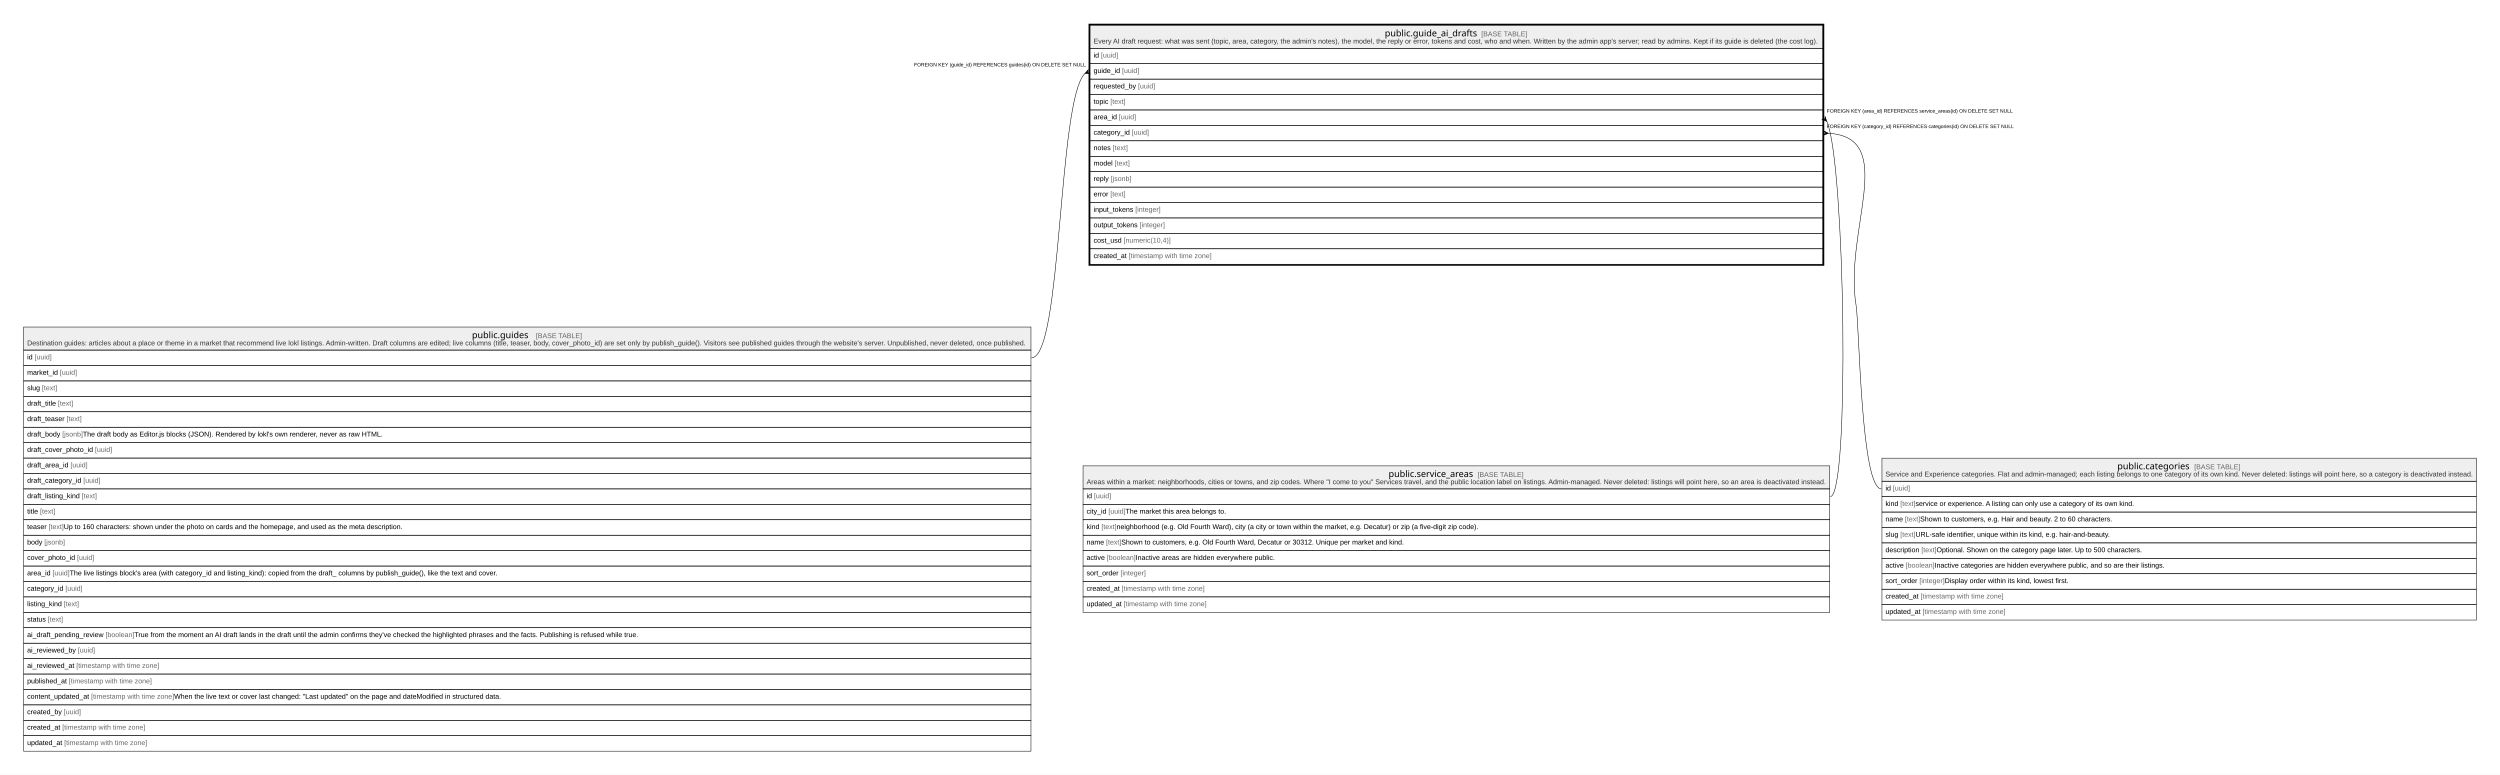
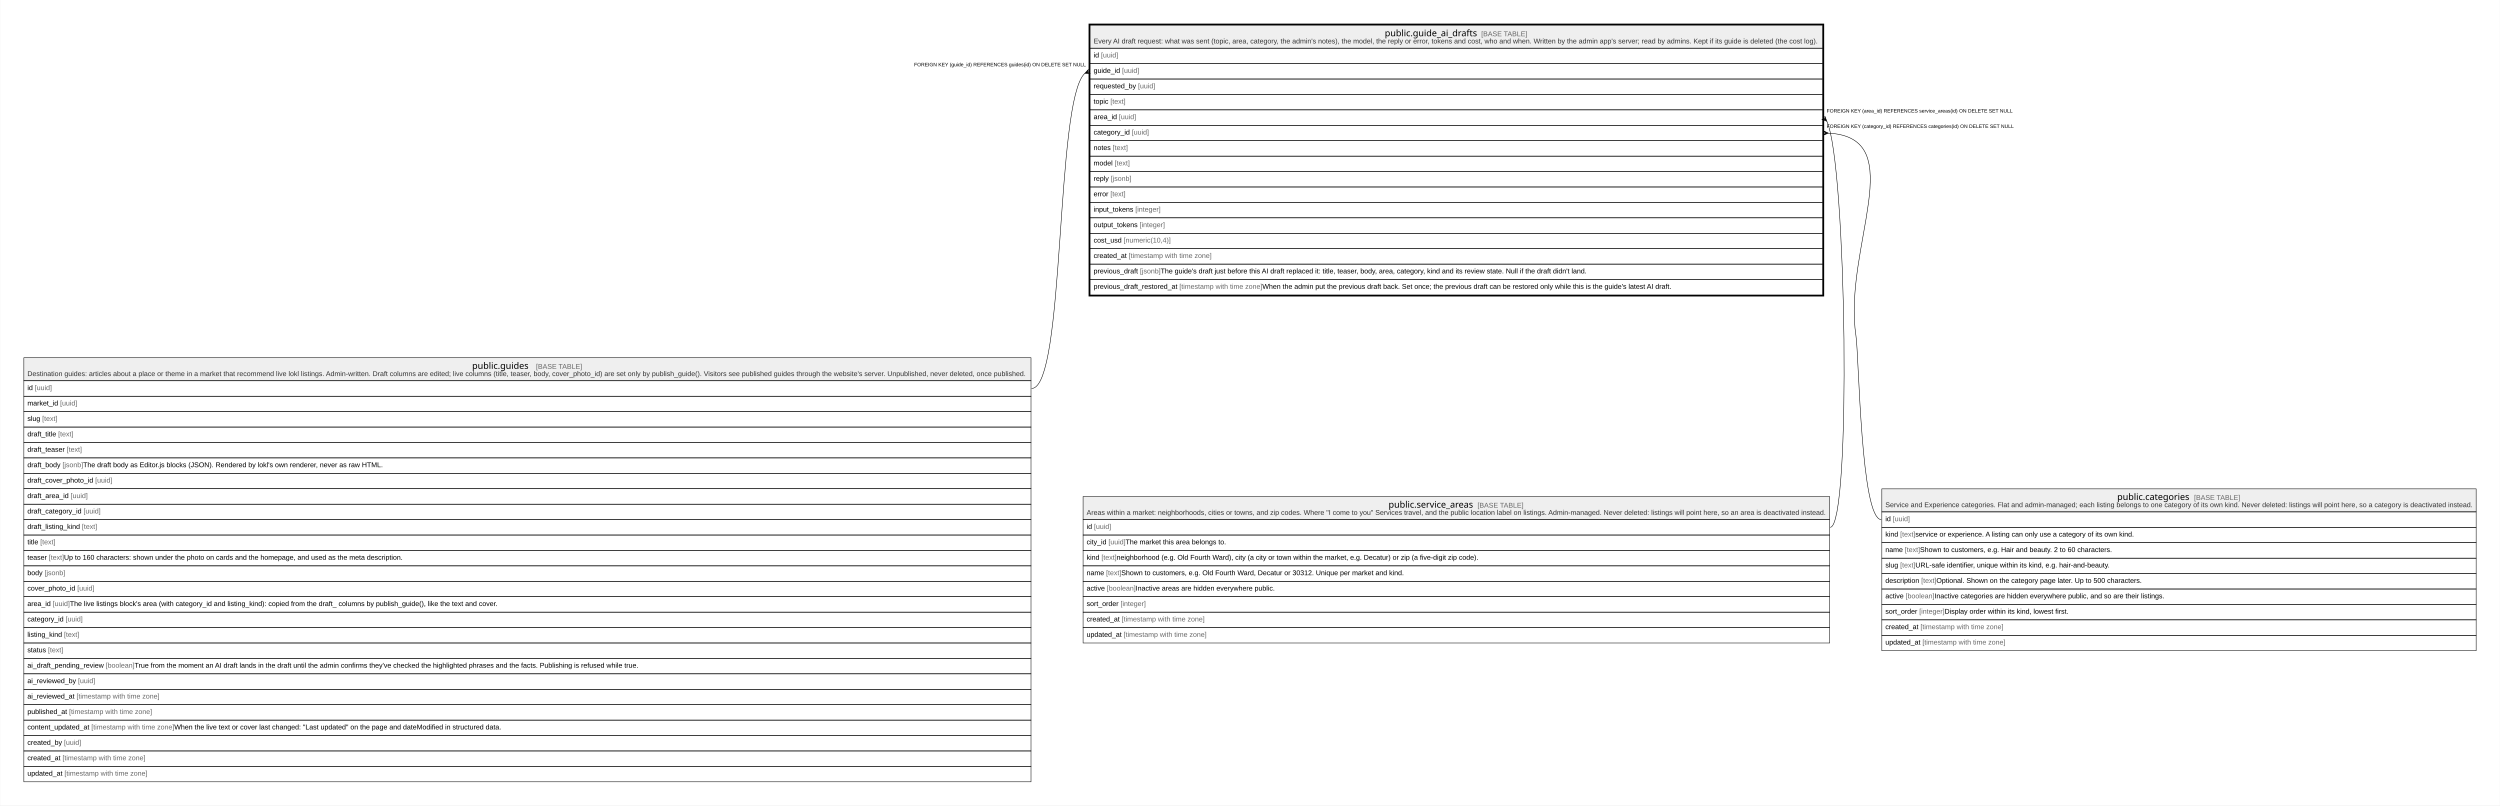
- <svg xmlns="http://www.w3.org/2000/svg" width="4991pt" height="1547pt" viewBox="0.00 0.00 4991.37 1546.80">
-   <g id="graph0" class="graph" transform="scale(1 1) rotate(0) translate(4 1542.8)">
-     <polygon fill="white" stroke="none" points="-4,4 -4,-1542.8 4987.37,-1542.8 4987.37,4 -4,4" />
+ <svg xmlns="http://www.w3.org/2000/svg" width="4991pt" height="1608pt" viewBox="0.00 0.00 4991.37 1608.40">
+   <g id="graph0" class="graph" transform="scale(1 1) rotate(0) translate(4 1604.4)">
+     <polygon fill="white" stroke="none" points="-4,4 -4,-1604.4 4987.37,-1604.4 4987.37,4 -4,4" />
    <g id="node1" class="node">
-       <polygon fill="#efefef" stroke="none" points="2172.36,-1446.6 2172.36,-1492.6 3635.2,-1492.6 3635.2,-1446.6 2172.36,-1446.6" />
-       <polygon fill="none" stroke="black" points="2172.36,-1446.6 2172.36,-1492.6 3635.2,-1492.6 3635.2,-1446.6 2172.36,-1446.6" />
-       <text text-anchor="start" x="2760.81" y="-1470.4" font-family="Arial Bold" font-size="18.00">public.guide_ai_drafts</text>
-       <text text-anchor="start" x="2922.27" y="-1470.4" font-family="Arial" font-size="14.00">    </text>
-       <text text-anchor="start" x="2953.38" y="-1470.4" font-family="Arial" font-size="14.00" fill="#666666">[BASE TABLE]</text>
-       <text text-anchor="start" x="2179.36" y="-1456" font-family="Arial" font-size="14.00" fill="#333333">Every AI draft request: what was sent (topic, area, category, the admin's notes), the model, the reply or error, tokens and cost, who and when. Written by the admin app's server; read by admins. Kept if its guide is deleted (the cost log).</text>
+       <polygon fill="#efefef" stroke="none" points="2172.36,-1508.2 2172.36,-1554.2 3635.2,-1554.2 3635.2,-1508.2 2172.36,-1508.2" />
+       <polygon fill="none" stroke="black" points="2172.36,-1508.2 2172.36,-1554.2 3635.2,-1554.2 3635.2,-1508.2 2172.36,-1508.2" />
+       <text text-anchor="start" x="2760.81" y="-1532" font-family="Arial Bold" font-size="18.00">public.guide_ai_drafts</text>
+       <text text-anchor="start" x="2922.27" y="-1532" font-family="Arial" font-size="14.00">    </text>
+       <text text-anchor="start" x="2953.38" y="-1532" font-family="Arial" font-size="14.00" fill="#666666">[BASE TABLE]</text>
+       <text text-anchor="start" x="2179.36" y="-1517.6" font-family="Arial" font-size="14.00" fill="#333333">Every AI draft request: what was sent (topic, area, category, the admin's notes), the model, the reply or error, tokens and cost, who and when. Written by the admin app's server; read by admins. Kept if its guide is deleted (the cost log).</text>
+       <polygon fill="none" stroke="black" points="2172.36,-1477.4 2172.36,-1508.2 3635.2,-1508.2 3635.2,-1477.4 2172.36,-1477.4" />
+       <text text-anchor="start" x="2179.36" y="-1489.6" font-family="Arial" font-size="14.00">id </text>
+       <text text-anchor="start" x="2194.15" y="-1489.6" font-family="Arial" font-size="14.00" fill="#666666">[uuid]</text>
+       <polygon fill="none" stroke="black" points="2172.36,-1446.6 2172.36,-1477.4 3635.2,-1477.4 3635.2,-1446.6 2172.36,-1446.6" />
+       <text text-anchor="start" x="2179.36" y="-1458.8" font-family="Arial" font-size="14.00">guide_id </text>
+       <text text-anchor="start" x="2236.19" y="-1458.8" font-family="Arial" font-size="14.00" fill="#666666">[uuid]</text>
      <polygon fill="none" stroke="black" points="2172.36,-1415.8 2172.36,-1446.6 3635.2,-1446.6 3635.2,-1415.8 2172.36,-1415.8" />
-       <text text-anchor="start" x="2179.36" y="-1428" font-family="Arial" font-size="14.00">id </text>
-       <text text-anchor="start" x="2194.15" y="-1428" font-family="Arial" font-size="14.00" fill="#666666">[uuid]</text>
+       <text text-anchor="start" x="2179.36" y="-1428" font-family="Arial" font-size="14.00">requested_by </text>
+       <text text-anchor="start" x="2268.09" y="-1428" font-family="Arial" font-size="14.00" fill="#666666">[uuid]</text>
      <polygon fill="none" stroke="black" points="2172.36,-1385 2172.36,-1415.8 3635.2,-1415.8 3635.2,-1385 2172.36,-1385" />
-       <text text-anchor="start" x="2179.36" y="-1397.2" font-family="Arial" font-size="14.00">guide_id </text>
-       <text text-anchor="start" x="2236.19" y="-1397.2" font-family="Arial" font-size="14.00" fill="#666666">[uuid]</text>
+       <text text-anchor="start" x="2179.36" y="-1397.2" font-family="Arial" font-size="14.00">topic </text>
+       <text text-anchor="start" x="2212.82" y="-1397.2" font-family="Arial" font-size="14.00" fill="#666666">[text]</text>
      <polygon fill="none" stroke="black" points="2172.36,-1354.2 2172.36,-1385 3635.2,-1385 3635.2,-1354.2 2172.36,-1354.2" />
-       <text text-anchor="start" x="2179.36" y="-1366.4" font-family="Arial" font-size="14.00">requested_by </text>
-       <text text-anchor="start" x="2268.09" y="-1366.4" font-family="Arial" font-size="14.00" fill="#666666">[uuid]</text>
+       <text text-anchor="start" x="2179.36" y="-1366.4" font-family="Arial" font-size="14.00">area_id </text>
+       <text text-anchor="start" x="2229.95" y="-1366.4" font-family="Arial" font-size="14.00" fill="#666666">[uuid]</text>
      <polygon fill="none" stroke="black" points="2172.36,-1323.4 2172.36,-1354.2 3635.2,-1354.2 3635.2,-1323.4 2172.36,-1323.4" />
-       <text text-anchor="start" x="2179.36" y="-1335.6" font-family="Arial" font-size="14.00">topic </text>
-       <text text-anchor="start" x="2212.82" y="-1335.6" font-family="Arial" font-size="14.00" fill="#666666">[text]</text>
+       <text text-anchor="start" x="2179.36" y="-1335.6" font-family="Arial" font-size="14.00">category_id </text>
+       <text text-anchor="start" x="2255.63" y="-1335.6" font-family="Arial" font-size="14.00" fill="#666666">[uuid]</text>
      <polygon fill="none" stroke="black" points="2172.36,-1292.6 2172.36,-1323.4 3635.2,-1323.4 3635.2,-1292.6 2172.36,-1292.6" />
-       <text text-anchor="start" x="2179.36" y="-1304.8" font-family="Arial" font-size="14.00">area_id </text>
-       <text text-anchor="start" x="2229.95" y="-1304.8" font-family="Arial" font-size="14.00" fill="#666666">[uuid]</text>
+       <text text-anchor="start" x="2179.36" y="-1304.8" font-family="Arial" font-size="14.00">notes </text>
+       <text text-anchor="start" x="2217.5" y="-1304.8" font-family="Arial" font-size="14.00" fill="#666666">[text]</text>
      <polygon fill="none" stroke="black" points="2172.36,-1261.8 2172.36,-1292.6 3635.2,-1292.6 3635.2,-1261.8 2172.36,-1261.8" />
-       <text text-anchor="start" x="2179.36" y="-1274" font-family="Arial" font-size="14.00">category_id </text>
-       <text text-anchor="start" x="2255.63" y="-1274" font-family="Arial" font-size="14.00" fill="#666666">[uuid]</text>
+       <text text-anchor="start" x="2179.36" y="-1274" font-family="Arial" font-size="14.00">model </text>
+       <text text-anchor="start" x="2221.38" y="-1274" font-family="Arial" font-size="14.00" fill="#666666">[text]</text>
      <polygon fill="none" stroke="black" points="2172.36,-1231 2172.36,-1261.8 3635.2,-1261.8 3635.2,-1231 2172.36,-1231" />
-       <text text-anchor="start" x="2179.36" y="-1243.2" font-family="Arial" font-size="14.00">notes </text>
-       <text text-anchor="start" x="2217.5" y="-1243.2" font-family="Arial" font-size="14.00" fill="#666666">[text]</text>
+       <text text-anchor="start" x="2179.36" y="-1243.2" font-family="Arial" font-size="14.00">reply </text>
+       <text text-anchor="start" x="2213.6" y="-1243.2" font-family="Arial" font-size="14.00" fill="#666666">[jsonb]</text>
      <polygon fill="none" stroke="black" points="2172.36,-1200.2 2172.36,-1231 3635.2,-1231 3635.2,-1200.2 2172.36,-1200.2" />
-       <text text-anchor="start" x="2179.36" y="-1212.4" font-family="Arial" font-size="14.00">model </text>
-       <text text-anchor="start" x="2221.38" y="-1212.4" font-family="Arial" font-size="14.00" fill="#666666">[text]</text>
+       <text text-anchor="start" x="2179.36" y="-1212.4" font-family="Arial" font-size="14.00">error </text>
+       <text text-anchor="start" x="2212.81" y="-1212.4" font-family="Arial" font-size="14.00" fill="#666666">[text]</text>
      <polygon fill="none" stroke="black" points="2172.36,-1169.4 2172.36,-1200.2 3635.2,-1200.2 3635.2,-1169.4 2172.36,-1169.4" />
-       <text text-anchor="start" x="2179.36" y="-1181.6" font-family="Arial" font-size="14.00">reply </text>
-       <text text-anchor="start" x="2213.6" y="-1181.6" font-family="Arial" font-size="14.00" fill="#666666">[jsonb]</text>
+       <text text-anchor="start" x="2179.36" y="-1181.6" font-family="Arial" font-size="14.00">input_tokens </text>
+       <text text-anchor="start" x="2262.64" y="-1181.6" font-family="Arial" font-size="14.00" fill="#666666">[integer]</text>
      <polygon fill="none" stroke="black" points="2172.36,-1138.6 2172.36,-1169.4 3635.2,-1169.4 3635.2,-1138.6 2172.36,-1138.6" />
-       <text text-anchor="start" x="2179.36" y="-1150.8" font-family="Arial" font-size="14.00">error </text>
-       <text text-anchor="start" x="2212.81" y="-1150.8" font-family="Arial" font-size="14.00" fill="#666666">[text]</text>
+       <text text-anchor="start" x="2179.36" y="-1150.8" font-family="Arial" font-size="14.00">output_tokens </text>
+       <text text-anchor="start" x="2271.21" y="-1150.8" font-family="Arial" font-size="14.00" fill="#666666">[integer]</text>
      <polygon fill="none" stroke="black" points="2172.36,-1107.8 2172.36,-1138.6 3635.2,-1138.6 3635.2,-1107.8 2172.36,-1107.8" />
-       <text text-anchor="start" x="2179.36" y="-1120" font-family="Arial" font-size="14.00">input_tokens </text>
-       <text text-anchor="start" x="2262.64" y="-1120" font-family="Arial" font-size="14.00" fill="#666666">[integer]</text>
+       <text text-anchor="start" x="2179.36" y="-1120" font-family="Arial" font-size="14.00">cost_usd </text>
+       <text text-anchor="start" x="2239.29" y="-1120" font-family="Arial" font-size="14.00" fill="#666666">[numeric(10,4)]</text>
      <polygon fill="none" stroke="black" points="2172.36,-1077 2172.36,-1107.8 3635.2,-1107.8 3635.2,-1077 2172.36,-1077" />
-       <text text-anchor="start" x="2179.36" y="-1089.2" font-family="Arial" font-size="14.00">output_tokens </text>
-       <text text-anchor="start" x="2271.21" y="-1089.2" font-family="Arial" font-size="14.00" fill="#666666">[integer]</text>
+       <text text-anchor="start" x="2179.36" y="-1089.2" font-family="Arial" font-size="14.00">created_at </text>
+       <text text-anchor="start" x="2249.41" y="-1089.2" font-family="Arial" font-size="14.00" fill="#666666">[timestamp with time zone]</text>
      <polygon fill="none" stroke="black" points="2172.36,-1046.2 2172.36,-1077 3635.2,-1077 3635.2,-1046.2 2172.36,-1046.2" />
-       <text text-anchor="start" x="2179.36" y="-1058.4" font-family="Arial" font-size="14.00">cost_usd </text>
-       <text text-anchor="start" x="2239.29" y="-1058.4" font-family="Arial" font-size="14.00" fill="#666666">[numeric(10,4)]</text>
+       <text text-anchor="start" x="2179.36" y="-1058.4" font-family="Arial" font-size="14.00">previous_draft </text>
+       <text text-anchor="start" x="2271.97" y="-1058.4" font-family="Arial" font-size="14.00" fill="#666666">[jsonb]</text>
+       <text text-anchor="start" x="2313.22" y="-1058.4" font-family="Arial" font-size="14.00"> The guide's draft just before this AI draft replaced it: title, teaser, body, area, category, kind and its review state. Null if the draft didn't land.</text>
      <polygon fill="none" stroke="black" points="2172.36,-1015.4 2172.36,-1046.2 3635.2,-1046.2 3635.2,-1015.4 2172.36,-1015.4" />
-       <text text-anchor="start" x="2179.36" y="-1027.6" font-family="Arial" font-size="14.00">created_at </text>
-       <text text-anchor="start" x="2249.41" y="-1027.6" font-family="Arial" font-size="14.00" fill="#666666">[timestamp with time zone]</text>
-       <polygon fill="none" stroke="black" stroke-width="3" points="2170.86,-1013.9 2170.86,-1494.1 3636.7,-1494.1 3636.7,-1013.9 2170.86,-1013.9" />
+       <text text-anchor="start" x="2179.36" y="-1027.6" font-family="Arial" font-size="14.00">previous_draft_restored_at </text>
+       <text text-anchor="start" x="2350.57" y="-1027.6" font-family="Arial" font-size="14.00" fill="#666666">[timestamp with time zone]</text>
+       <text text-anchor="start" x="2516.3" y="-1027.6" font-family="Arial" font-size="14.00"> When the admin put the previous draft back. Set once; the previous draft can be restored only while this is the guide's latest AI draft.</text>
+       <polygon fill="none" stroke="black" stroke-width="3" points="2170.86,-1013.9 2170.86,-1555.7 3636.7,-1555.7 3636.7,-1013.9 2170.86,-1013.9" />
    </g>
    <g id="node2" class="node">
      <polygon fill="#efefef" stroke="none" points="43.2,-844 43.2,-890 2054.37,-890 2054.37,-844 43.2,-844" />
      <polygon fill="none" stroke="black" points="43.2,-844 43.2,-890 2054.37,-890 2054.37,-844 43.2,-844" />
      <text text-anchor="start" x="938.3" y="-867.8" font-family="Arial Bold" font-size="18.00">public.guides</text>
      <text text-anchor="start" x="1034.78" y="-867.8" font-family="Arial" font-size="14.00">    </text>
      <text text-anchor="start" x="1065.9" y="-867.8" font-family="Arial" font-size="14.00" fill="#666666">[BASE TABLE]</text>
      <text text-anchor="start" x="50.2" y="-853.4" font-family="Arial" font-size="14.00" fill="#333333">Destination guides: articles about a place or theme in a market that recommend live lokl listings. Admin-written. Draft columns are edited; live columns (title, teaser, body, cover_photo_id) are set only by publish_guide(). Visitors see published guides through the website's server. Unpublished, never deleted, once published.</text>
      <polygon fill="none" stroke="black" points="43.2,-813.2 43.2,-844 2054.37,-844 2054.37,-813.2 43.2,-813.2" />
      <text text-anchor="start" x="50.2" y="-825.4" font-family="Arial" font-size="14.00">id </text>
      <text text-anchor="start" x="64.99" y="-825.4" font-family="Arial" font-size="14.00" fill="#666666">[uuid]</text>
      <polygon fill="none" stroke="black" points="43.2,-782.4 43.2,-813.2 2054.37,-813.2 2054.37,-782.4 43.2,-782.4" />
      <text text-anchor="start" x="50.2" y="-794.6" font-family="Arial" font-size="14.00">market_id </text>
      <text text-anchor="start" x="115.56" y="-794.6" font-family="Arial" font-size="14.00" fill="#666666">[uuid]</text>
      <polygon fill="none" stroke="black" points="43.2,-751.6 43.2,-782.4 2054.37,-782.4 2054.37,-751.6 43.2,-751.6" />
      <text text-anchor="start" x="50.2" y="-763.8" font-family="Arial" font-size="14.00">slug </text>
      <text text-anchor="start" x="79.77" y="-763.8" font-family="Arial" font-size="14.00" fill="#666666">[text]</text>
      <polygon fill="none" stroke="black" points="43.2,-720.8 43.2,-751.6 2054.37,-751.6 2054.37,-720.8 43.2,-720.8" />
      <text text-anchor="start" x="50.2" y="-733" font-family="Arial" font-size="14.00">draft_title </text>
      <text text-anchor="start" x="111.68" y="-733" font-family="Arial" font-size="14.00" fill="#666666">[text]</text>
      <polygon fill="none" stroke="black" points="43.2,-690 43.2,-720.8 2054.37,-720.8 2054.37,-690 43.2,-690" />
      <text text-anchor="start" x="50.2" y="-702.2" font-family="Arial" font-size="14.00">draft_teaser </text>
      <text text-anchor="start" x="128.8" y="-702.2" font-family="Arial" font-size="14.00" fill="#666666">[text]</text>
      <polygon fill="none" stroke="black" points="43.2,-659.2 43.2,-690 2054.37,-690 2054.37,-659.2 43.2,-659.2" />
      <text text-anchor="start" x="50.2" y="-671.4" font-family="Arial" font-size="14.00">draft_body </text>
      <text text-anchor="start" x="120.25" y="-671.4" font-family="Arial" font-size="14.00" fill="#666666">[jsonb]</text>
      <text text-anchor="start" x="161.5" y="-671.4" font-family="Arial" font-size="14.00"> The draft body as Editor.js blocks (JSON). Rendered by lokl's own renderer, never as raw HTML.</text>
      <polygon fill="none" stroke="black" points="43.2,-628.4 43.2,-659.2 2054.37,-659.2 2054.37,-628.4 43.2,-628.4" />
      <text text-anchor="start" x="50.2" y="-640.6" font-family="Arial" font-size="14.00">draft_cover_photo_id </text>
      <text text-anchor="start" x="185.63" y="-640.6" font-family="Arial" font-size="14.00" fill="#666666">[uuid]</text>
      <polygon fill="none" stroke="black" points="43.2,-597.6 43.2,-628.4 2054.37,-628.4 2054.37,-597.6 43.2,-597.6" />
      <text text-anchor="start" x="50.2" y="-609.8" font-family="Arial" font-size="14.00">draft_area_id </text>
      <text text-anchor="start" x="136.59" y="-609.8" font-family="Arial" font-size="14.00" fill="#666666">[uuid]</text>
      <polygon fill="none" stroke="black" points="43.2,-566.8 43.2,-597.6 2054.37,-597.6 2054.37,-566.8 43.2,-566.8" />
      <text text-anchor="start" x="50.2" y="-579" font-family="Arial" font-size="14.00">draft_category_id </text>
      <text text-anchor="start" x="162.27" y="-579" font-family="Arial" font-size="14.00" fill="#666666">[uuid]</text>
      <polygon fill="none" stroke="black" points="43.2,-536 43.2,-566.8 2054.37,-566.8 2054.37,-536 43.2,-536" />
      <text text-anchor="start" x="50.2" y="-548.2" font-family="Arial" font-size="14.00">draft_listing_kind </text>
      <text text-anchor="start" x="159.15" y="-548.2" font-family="Arial" font-size="14.00" fill="#666666">[text]</text>
      <polygon fill="none" stroke="black" points="43.2,-505.2 43.2,-536 2054.37,-536 2054.37,-505.2 43.2,-505.2" />
      <text text-anchor="start" x="50.2" y="-517.4" font-family="Arial" font-size="14.00">title </text>
      <text text-anchor="start" x="75.88" y="-517.4" font-family="Arial" font-size="14.00" fill="#666666">[text]</text>
      <polygon fill="none" stroke="black" points="43.2,-474.4 43.2,-505.2 2054.37,-505.2 2054.37,-474.4 43.2,-474.4" />
      <text text-anchor="start" x="50.2" y="-486.6" font-family="Arial" font-size="14.00">teaser </text>
      <text text-anchor="start" x="93" y="-486.6" font-family="Arial" font-size="14.00" fill="#666666">[text]</text>
      <text text-anchor="start" x="123.34" y="-486.6" font-family="Arial" font-size="14.00"> Up to 160 characters: shown under the photo on cards and the homepage, and used as the meta description.</text>
      <polygon fill="none" stroke="black" points="43.2,-443.6 43.2,-474.4 2054.37,-474.4 2054.37,-443.6 43.2,-443.6" />
      <text text-anchor="start" x="50.2" y="-455.8" font-family="Arial" font-size="14.00">body </text>
      <text text-anchor="start" x="84.45" y="-455.8" font-family="Arial" font-size="14.00" fill="#666666">[jsonb]</text>
      <polygon fill="none" stroke="black" points="43.2,-412.8 43.2,-443.6 2054.37,-443.6 2054.37,-412.8 43.2,-412.8" />
      <text text-anchor="start" x="50.2" y="-425" font-family="Arial" font-size="14.00">cover_photo_id </text>
      <text text-anchor="start" x="149.83" y="-425" font-family="Arial" font-size="14.00" fill="#666666">[uuid]</text>
      <polygon fill="none" stroke="black" points="43.2,-382 43.2,-412.8 2054.37,-412.8 2054.37,-382 43.2,-382" />
      <text text-anchor="start" x="50.2" y="-394.2" font-family="Arial" font-size="14.00">area_id </text>
      <text text-anchor="start" x="100.79" y="-394.2" font-family="Arial" font-size="14.00" fill="#666666">[uuid]</text>
      <text text-anchor="start" x="135.04" y="-394.2" font-family="Arial" font-size="14.00"> The live listings block's area (with category_id and listing_kind): copied from the draft_ columns by publish_guide(), like the text and cover.</text>
      <polygon fill="none" stroke="black" points="43.2,-351.2 43.2,-382 2054.37,-382 2054.37,-351.2 43.2,-351.2" />
      <text text-anchor="start" x="50.2" y="-363.4" font-family="Arial" font-size="14.00">category_id </text>
      <text text-anchor="start" x="126.47" y="-363.4" font-family="Arial" font-size="14.00" fill="#666666">[uuid]</text>
      <polygon fill="none" stroke="black" points="43.2,-320.4 43.2,-351.2 2054.37,-351.2 2054.37,-320.4 43.2,-320.4" />
      <text text-anchor="start" x="50.2" y="-332.6" font-family="Arial" font-size="14.00">listing_kind </text>
      <text text-anchor="start" x="123.35" y="-332.6" font-family="Arial" font-size="14.00" fill="#666666">[text]</text>
      <polygon fill="none" stroke="black" points="43.2,-289.6 43.2,-320.4 2054.37,-320.4 2054.37,-289.6 43.2,-289.6" />
      <text text-anchor="start" x="50.2" y="-301.8" font-family="Arial" font-size="14.00">status </text>
      <text text-anchor="start" x="91.44" y="-301.8" font-family="Arial" font-size="14.00" fill="#666666">[text]</text>
      <polygon fill="none" stroke="black" points="43.2,-258.8 43.2,-289.6 2054.37,-289.6 2054.37,-258.8 43.2,-258.8" />
      <text text-anchor="start" x="50.2" y="-271" font-family="Arial" font-size="14.00">ai_draft_pending_review </text>
      <text text-anchor="start" x="206.64" y="-271" font-family="Arial" font-size="14.00" fill="#666666">[boolean]</text>
      <text text-anchor="start" x="264.25" y="-271" font-family="Arial" font-size="14.00"> True from the moment an AI draft lands in the draft until the admin confirms they've checked the highlighted phrases and the facts. Publishing is refused while true.</text>
      <polygon fill="none" stroke="black" points="43.2,-228 43.2,-258.8 2054.37,-258.8 2054.37,-228 43.2,-228" />
      <text text-anchor="start" x="50.2" y="-240.2" font-family="Arial" font-size="14.00">ai_reviewed_by </text>
      <text text-anchor="start" x="151.37" y="-240.2" font-family="Arial" font-size="14.00" fill="#666666">[uuid]</text>
      <polygon fill="none" stroke="black" points="43.2,-197.2 43.2,-228 2054.37,-228 2054.37,-197.2 43.2,-197.2" />
      <text text-anchor="start" x="50.2" y="-209.4" font-family="Arial" font-size="14.00">ai_reviewed_at </text>
      <text text-anchor="start" x="148.26" y="-209.4" font-family="Arial" font-size="14.00" fill="#666666">[timestamp with time zone]</text>
      <polygon fill="none" stroke="black" points="43.2,-166.4 43.2,-197.2 2054.37,-197.2 2054.37,-166.4 43.2,-166.4" />
      <text text-anchor="start" x="50.2" y="-178.6" font-family="Arial" font-size="14.00">published_at </text>
      <text text-anchor="start" x="133.49" y="-178.6" font-family="Arial" font-size="14.00" fill="#666666">[timestamp with time zone]</text>
      <polygon fill="none" stroke="black" points="43.2,-135.6 43.2,-166.4 2054.37,-166.4 2054.37,-135.6 43.2,-135.6" />
      <text text-anchor="start" x="50.2" y="-147.8" font-family="Arial" font-size="14.00">content_updated_at </text>
      <text text-anchor="start" x="177.87" y="-147.8" font-family="Arial" font-size="14.00" fill="#666666">[timestamp with time zone]</text>
      <text text-anchor="start" x="343.59" y="-147.8" font-family="Arial" font-size="14.00"> When the live text or cover last changed: "Last updated" on the page and dateModified in structured data.</text>
      <polygon fill="none" stroke="black" points="43.2,-104.8 43.2,-135.6 2054.37,-135.6 2054.37,-104.8 43.2,-104.8" />
      <text text-anchor="start" x="50.2" y="-117" font-family="Arial" font-size="14.00">created_by </text>
      <text text-anchor="start" x="123.36" y="-117" font-family="Arial" font-size="14.00" fill="#666666">[uuid]</text>
      <polygon fill="none" stroke="black" points="43.2,-74 43.2,-104.8 2054.37,-104.8 2054.37,-74 43.2,-74" />
      <text text-anchor="start" x="50.2" y="-86.2" font-family="Arial" font-size="14.00">created_at </text>
      <text text-anchor="start" x="120.25" y="-86.2" font-family="Arial" font-size="14.00" fill="#666666">[timestamp with time zone]</text>
      <polygon fill="none" stroke="black" points="43.2,-43.2 43.2,-74 2054.37,-74 2054.37,-43.2 43.2,-43.2" />
      <text text-anchor="start" x="50.2" y="-55.4" font-family="Arial" font-size="14.00">updated_at </text>
      <text text-anchor="start" x="124.16" y="-55.4" font-family="Arial" font-size="14.00" fill="#666666">[timestamp with time zone]</text>
    </g>
    <g id="edge1" class="edge">
-       <path fill="none" stroke="black" d="M2162.07,-1396.13C2107.72,-1343.8 2116.9,-828.6 2055.37,-828.6" />
-       <polygon fill="black" stroke="black" points="2161.97,-1396.08 2169.18,-1404.35 2166.82,-1398.31 2170.75,-1400.12 2170.75,-1400.12 2170.75,-1400.12 2166.82,-1398.31 2172.94,-1396.17 2161.97,-1396.08" />
-       <text text-anchor="start" x="1820.92" y="-1410.4" font-family="Arial" font-size="10.00">FOREIGN KEY (guide_id) REFERENCES guides(id) ON DELETE SET NULL</text>
+       <path fill="none" stroke="black" d="M2161.93,-1457.96C2102.14,-1404.01 2123.56,-828.6 2055.37,-828.6" />
+       <polygon fill="black" stroke="black" points="2161.86,-1457.93 2169.28,-1466 2166.77,-1460.03 2170.75,-1461.74 2170.75,-1461.74 2170.75,-1461.74 2166.77,-1460.03 2172.83,-1457.73 2161.86,-1457.93" />
+       <text text-anchor="start" x="1820.92" y="-1472" font-family="Arial" font-size="10.00">FOREIGN KEY (guide_id) REFERENCES guides(id) ON DELETE SET NULL</text>
    </g>
    <g id="node3" class="node">
      <polygon fill="#efefef" stroke="none" points="2158.37,-566.8 2158.37,-612.8 3649.2,-612.8 3649.2,-566.8 2158.37,-566.8" />
      <polygon fill="none" stroke="black" points="2158.37,-566.8 2158.37,-612.8 3649.2,-612.8 3649.2,-566.8 2158.37,-566.8" />
      <text text-anchor="start" x="2768.33" y="-590.6" font-family="Arial Bold" font-size="18.00">public.service_areas</text>
      <text text-anchor="start" x="2914.75" y="-590.6" font-family="Arial" font-size="14.00">    </text>
      <text text-anchor="start" x="2945.87" y="-590.6" font-family="Arial" font-size="14.00" fill="#666666">[BASE TABLE]</text>
      <text text-anchor="start" x="2165.37" y="-576.2" font-family="Arial" font-size="14.00" fill="#333333">Areas within a market: neighborhoods, cities or towns, and zip codes. Where "I come to you" Services travel, and the public location label on listings. Admin-managed. Never deleted: listings will point here, so an area is deactivated instead.</text>
      <polygon fill="none" stroke="black" points="2158.37,-536 2158.37,-566.8 3649.2,-566.8 3649.2,-536 2158.37,-536" />
      <text text-anchor="start" x="2165.37" y="-548.2" font-family="Arial" font-size="14.00">id </text>
      <text text-anchor="start" x="2180.16" y="-548.2" font-family="Arial" font-size="14.00" fill="#666666">[uuid]</text>
      <polygon fill="none" stroke="black" points="2158.37,-505.2 2158.37,-536 3649.2,-536 3649.2,-505.2 2158.37,-505.2" />
      <text text-anchor="start" x="2165.37" y="-517.4" font-family="Arial" font-size="14.00">city_id </text>
      <text text-anchor="start" x="2208.94" y="-517.4" font-family="Arial" font-size="14.00" fill="#666666">[uuid]</text>
      <text text-anchor="start" x="2243.19" y="-517.4" font-family="Arial" font-size="14.00"> The market this area belongs to.</text>
      <polygon fill="none" stroke="black" points="2158.37,-474.4 2158.37,-505.2 3649.2,-505.2 3649.2,-474.4 2158.37,-474.4" />
      <text text-anchor="start" x="2165.37" y="-486.6" font-family="Arial" font-size="14.00">kind </text>
      <text text-anchor="start" x="2194.94" y="-486.6" font-family="Arial" font-size="14.00" fill="#666666">[text]</text>
      <text text-anchor="start" x="2225.29" y="-486.6" font-family="Arial" font-size="14.00"> neighborhood (e.g. Old Fourth Ward), city (a city or town within the market, e.g. Decatur) or zip (a five-digit zip code).</text>
      <polygon fill="none" stroke="black" points="2158.37,-443.6 2158.37,-474.4 3649.2,-474.4 3649.2,-443.6 2158.37,-443.6" />
      <text text-anchor="start" x="2165.37" y="-455.8" font-family="Arial" font-size="14.00">name </text>
      <text text-anchor="start" x="2204.28" y="-455.8" font-family="Arial" font-size="14.00" fill="#666666">[text]</text>
      <text text-anchor="start" x="2234.62" y="-455.8" font-family="Arial" font-size="14.00"> Shown to customers, e.g. Old Fourth Ward, Decatur or 30312. Unique per market and kind.</text>
      <polygon fill="none" stroke="black" points="2158.37,-412.8 2158.37,-443.6 3649.2,-443.6 3649.2,-412.8 2158.37,-412.8" />
      <text text-anchor="start" x="2165.37" y="-425" font-family="Arial" font-size="14.00">active </text>
      <text text-anchor="start" x="2205.83" y="-425" font-family="Arial" font-size="14.00" fill="#666666">[boolean]</text>
      <text text-anchor="start" x="2263.44" y="-425" font-family="Arial" font-size="14.00"> Inactive areas are hidden everywhere public.</text>
      <polygon fill="none" stroke="black" points="2158.37,-382 2158.37,-412.8 3649.2,-412.8 3649.2,-382 2158.37,-382" />
      <text text-anchor="start" x="2165.37" y="-394.2" font-family="Arial" font-size="14.00">sort_order </text>
      <text text-anchor="start" x="2233.07" y="-394.2" font-family="Arial" font-size="14.00" fill="#666666">[integer]</text>
      <polygon fill="none" stroke="black" points="2158.37,-351.2 2158.37,-382 3649.2,-382 3649.2,-351.2 2158.37,-351.2" />
      <text text-anchor="start" x="2165.37" y="-363.4" font-family="Arial" font-size="14.00">created_at </text>
      <text text-anchor="start" x="2235.42" y="-363.4" font-family="Arial" font-size="14.00" fill="#666666">[timestamp with time zone]</text>
      <polygon fill="none" stroke="black" points="2158.37,-320.4 2158.37,-351.2 3649.2,-351.2 3649.2,-320.4 2158.37,-320.4" />
      <text text-anchor="start" x="2165.37" y="-332.6" font-family="Arial" font-size="14.00">updated_at </text>
      <text text-anchor="start" x="2239.33" y="-332.6" font-family="Arial" font-size="14.00" fill="#666666">[timestamp with time zone]</text>
    </g>
    <g id="edge2" class="edge">
-       <path fill="none" stroke="black" d="M3643.3,-1300.51C3679.69,-1221.93 3689.78,-551.4 3650.2,-551.4" />
-       <polygon fill="black" stroke="black" points="3643.31,-1300.5 3633.17,-1304.66 3639.64,-1304.37 3636.67,-1307.51 3636.67,-1307.51 3636.67,-1307.51 3639.64,-1304.37 3639.7,-1310.85 3643.31,-1300.5" />
-       <text text-anchor="start" x="3643.2" y="-1318" font-family="Arial" font-size="10.00">FOREIGN KEY (area_id) REFERENCES service_areas(id) ON DELETE SET NULL</text>
+       <path fill="none" stroke="black" d="M3643.5,-1362.28C3683.04,-1281.05 3693.13,-551.4 3650.2,-551.4" />
+       <polygon fill="black" stroke="black" points="3643.5,-1362.28 3633.25,-1366.19 3639.73,-1366.06 3636.68,-1369.13 3636.68,-1369.13 3636.68,-1369.13 3639.73,-1366.06 3639.63,-1372.54 3643.5,-1362.28" />
+       <text text-anchor="start" x="3643.2" y="-1379.6" font-family="Arial" font-size="10.00">FOREIGN KEY (area_id) REFERENCES service_areas(id) ON DELETE SET NULL</text>
    </g>
    <g id="node4" class="node">
      <polygon fill="#efefef" stroke="none" points="3753.4,-582.2 3753.4,-628.2 4940.17,-628.2 4940.17,-582.2 3753.4,-582.2" />
      <polygon fill="none" stroke="black" points="3753.4,-582.2 3753.4,-628.2 4940.17,-628.2 4940.17,-582.2 3753.4,-582.2" />
      <text text-anchor="start" x="4223.31" y="-606" font-family="Arial Bold" font-size="18.00">public.categories</text>
      <text text-anchor="start" x="4345.76" y="-606" font-family="Arial" font-size="14.00">    </text>
      <text text-anchor="start" x="4376.88" y="-606" font-family="Arial" font-size="14.00" fill="#666666">[BASE TABLE]</text>
      <text text-anchor="start" x="3760.4" y="-591.6" font-family="Arial" font-size="14.00" fill="#333333">Service and Experience categories. Flat and admin-managed; each listing belongs to one category of its own kind. Never deleted: listings will point here, so a category is deactivated instead.</text>
      <polygon fill="none" stroke="black" points="3753.4,-551.4 3753.4,-582.2 4940.17,-582.2 4940.17,-551.4 3753.4,-551.4" />
      <text text-anchor="start" x="3760.4" y="-563.6" font-family="Arial" font-size="14.00">id </text>
      <text text-anchor="start" x="3775.18" y="-563.6" font-family="Arial" font-size="14.00" fill="#666666">[uuid]</text>
      <polygon fill="none" stroke="black" points="3753.4,-520.6 3753.4,-551.4 4940.17,-551.4 4940.17,-520.6 3753.4,-520.6" />
      <text text-anchor="start" x="3760.4" y="-532.8" font-family="Arial" font-size="14.00">kind </text>
      <text text-anchor="start" x="3789.97" y="-532.8" font-family="Arial" font-size="14.00" fill="#666666">[text]</text>
      <text text-anchor="start" x="3820.31" y="-532.8" font-family="Arial" font-size="14.00"> service or experience. A listing can only use a category of its own kind.</text>
      <polygon fill="none" stroke="black" points="3753.4,-489.8 3753.4,-520.6 4940.17,-520.6 4940.17,-489.8 3753.4,-489.8" />
      <text text-anchor="start" x="3760.4" y="-502" font-family="Arial" font-size="14.00">name </text>
      <text text-anchor="start" x="3799.31" y="-502" font-family="Arial" font-size="14.00" fill="#666666">[text]</text>
      <text text-anchor="start" x="3829.65" y="-502" font-family="Arial" font-size="14.00"> Shown to customers, e.g. Hair and beauty. 2 to 60 characters.</text>
      <polygon fill="none" stroke="black" points="3753.4,-459 3753.4,-489.8 4940.17,-489.8 4940.17,-459 3753.4,-459" />
      <text text-anchor="start" x="3760.4" y="-471.2" font-family="Arial" font-size="14.00">slug </text>
      <text text-anchor="start" x="3789.97" y="-471.2" font-family="Arial" font-size="14.00" fill="#666666">[text]</text>
      <text text-anchor="start" x="3820.31" y="-471.2" font-family="Arial" font-size="14.00"> URL-safe identifier, unique within its kind, e.g. hair-and-beauty.</text>
      <polygon fill="none" stroke="black" points="3753.4,-428.2 3753.4,-459 4940.17,-459 4940.17,-428.2 3753.4,-428.2" />
      <text text-anchor="start" x="3760.4" y="-440.4" font-family="Arial" font-size="14.00">description </text>
      <text text-anchor="start" x="3831.99" y="-440.4" font-family="Arial" font-size="14.00" fill="#666666">[text]</text>
      <text text-anchor="start" x="3862.33" y="-440.4" font-family="Arial" font-size="14.00"> Optional. Shown on the category page later. Up to 500 characters.</text>
      <polygon fill="none" stroke="black" points="3753.4,-397.4 3753.4,-428.2 4940.17,-428.2 4940.17,-397.4 3753.4,-397.4" />
      <text text-anchor="start" x="3760.4" y="-409.6" font-family="Arial" font-size="14.00">active </text>
      <text text-anchor="start" x="3800.86" y="-409.6" font-family="Arial" font-size="14.00" fill="#666666">[boolean]</text>
      <text text-anchor="start" x="3858.47" y="-409.6" font-family="Arial" font-size="14.00"> Inactive categories are hidden everywhere public, and so are their listings.</text>
      <polygon fill="none" stroke="black" points="3753.4,-366.6 3753.4,-397.4 4940.17,-397.4 4940.17,-366.6 3753.4,-366.6" />
      <text text-anchor="start" x="3760.4" y="-378.8" font-family="Arial" font-size="14.00">sort_order </text>
      <text text-anchor="start" x="3828.09" y="-378.8" font-family="Arial" font-size="14.00" fill="#666666">[integer]</text>
      <text text-anchor="start" x="3878.68" y="-378.8" font-family="Arial" font-size="14.00"> Display order within its kind, lowest first.</text>
      <polygon fill="none" stroke="black" points="3753.4,-335.8 3753.4,-366.6 4940.17,-366.6 4940.17,-335.8 3753.4,-335.8" />
      <text text-anchor="start" x="3760.4" y="-348" font-family="Arial" font-size="14.00">created_at </text>
      <text text-anchor="start" x="3830.44" y="-348" font-family="Arial" font-size="14.00" fill="#666666">[timestamp with time zone]</text>
      <polygon fill="none" stroke="black" points="3753.4,-305 3753.4,-335.8 4940.17,-335.8 4940.17,-305 3753.4,-305" />
      <text text-anchor="start" x="3760.4" y="-317.2" font-family="Arial" font-size="14.00">updated_at </text>
      <text text-anchor="start" x="3834.35" y="-317.2" font-family="Arial" font-size="14.00" fill="#666666">[timestamp with time zone]</text>
    </g>
    <g id="edge3" class="edge">
-       <path fill="none" stroke="black" d="M3646.29,-1276.91C3786.74,-1268.66 3677.12,-1083.33 3701.78,-933.2 3708.45,-892.65 3711.3,-566.8 3752.4,-566.8" />
-       <polygon fill="black" stroke="black" points="3646.54,-1276.91 3636.41,-1272.69 3641.2,-1277.06 3636.87,-1277.18 3636.87,-1277.18 3636.87,-1277.18 3641.2,-1277.06 3636.67,-1281.69 3646.54,-1276.91" />
-       <text text-anchor="start" x="3643.2" y="-1287.2" font-family="Arial" font-size="10.00">FOREIGN KEY (category_id) REFERENCES categories(id) ON DELETE SET NULL</text>
+       <path fill="none" stroke="black" d="M3646.53,-1338.54C3813.25,-1330.03 3675.24,-1110.26 3701.78,-933.2 3707.88,-892.56 3711.3,-566.8 3752.4,-566.8" />
+       <polygon fill="black" stroke="black" points="3646.54,-1338.54 3636.43,-1334.29 3641.2,-1338.68 3636.87,-1338.78 3636.87,-1338.78 3636.87,-1338.78 3641.2,-1338.68 3636.65,-1343.29 3646.54,-1338.54" />
+       <text text-anchor="start" x="3643.2" y="-1348.8" font-family="Arial" font-size="10.00">FOREIGN KEY (category_id) REFERENCES categories(id) ON DELETE SET NULL</text>
    </g>
  </g>
</svg>
